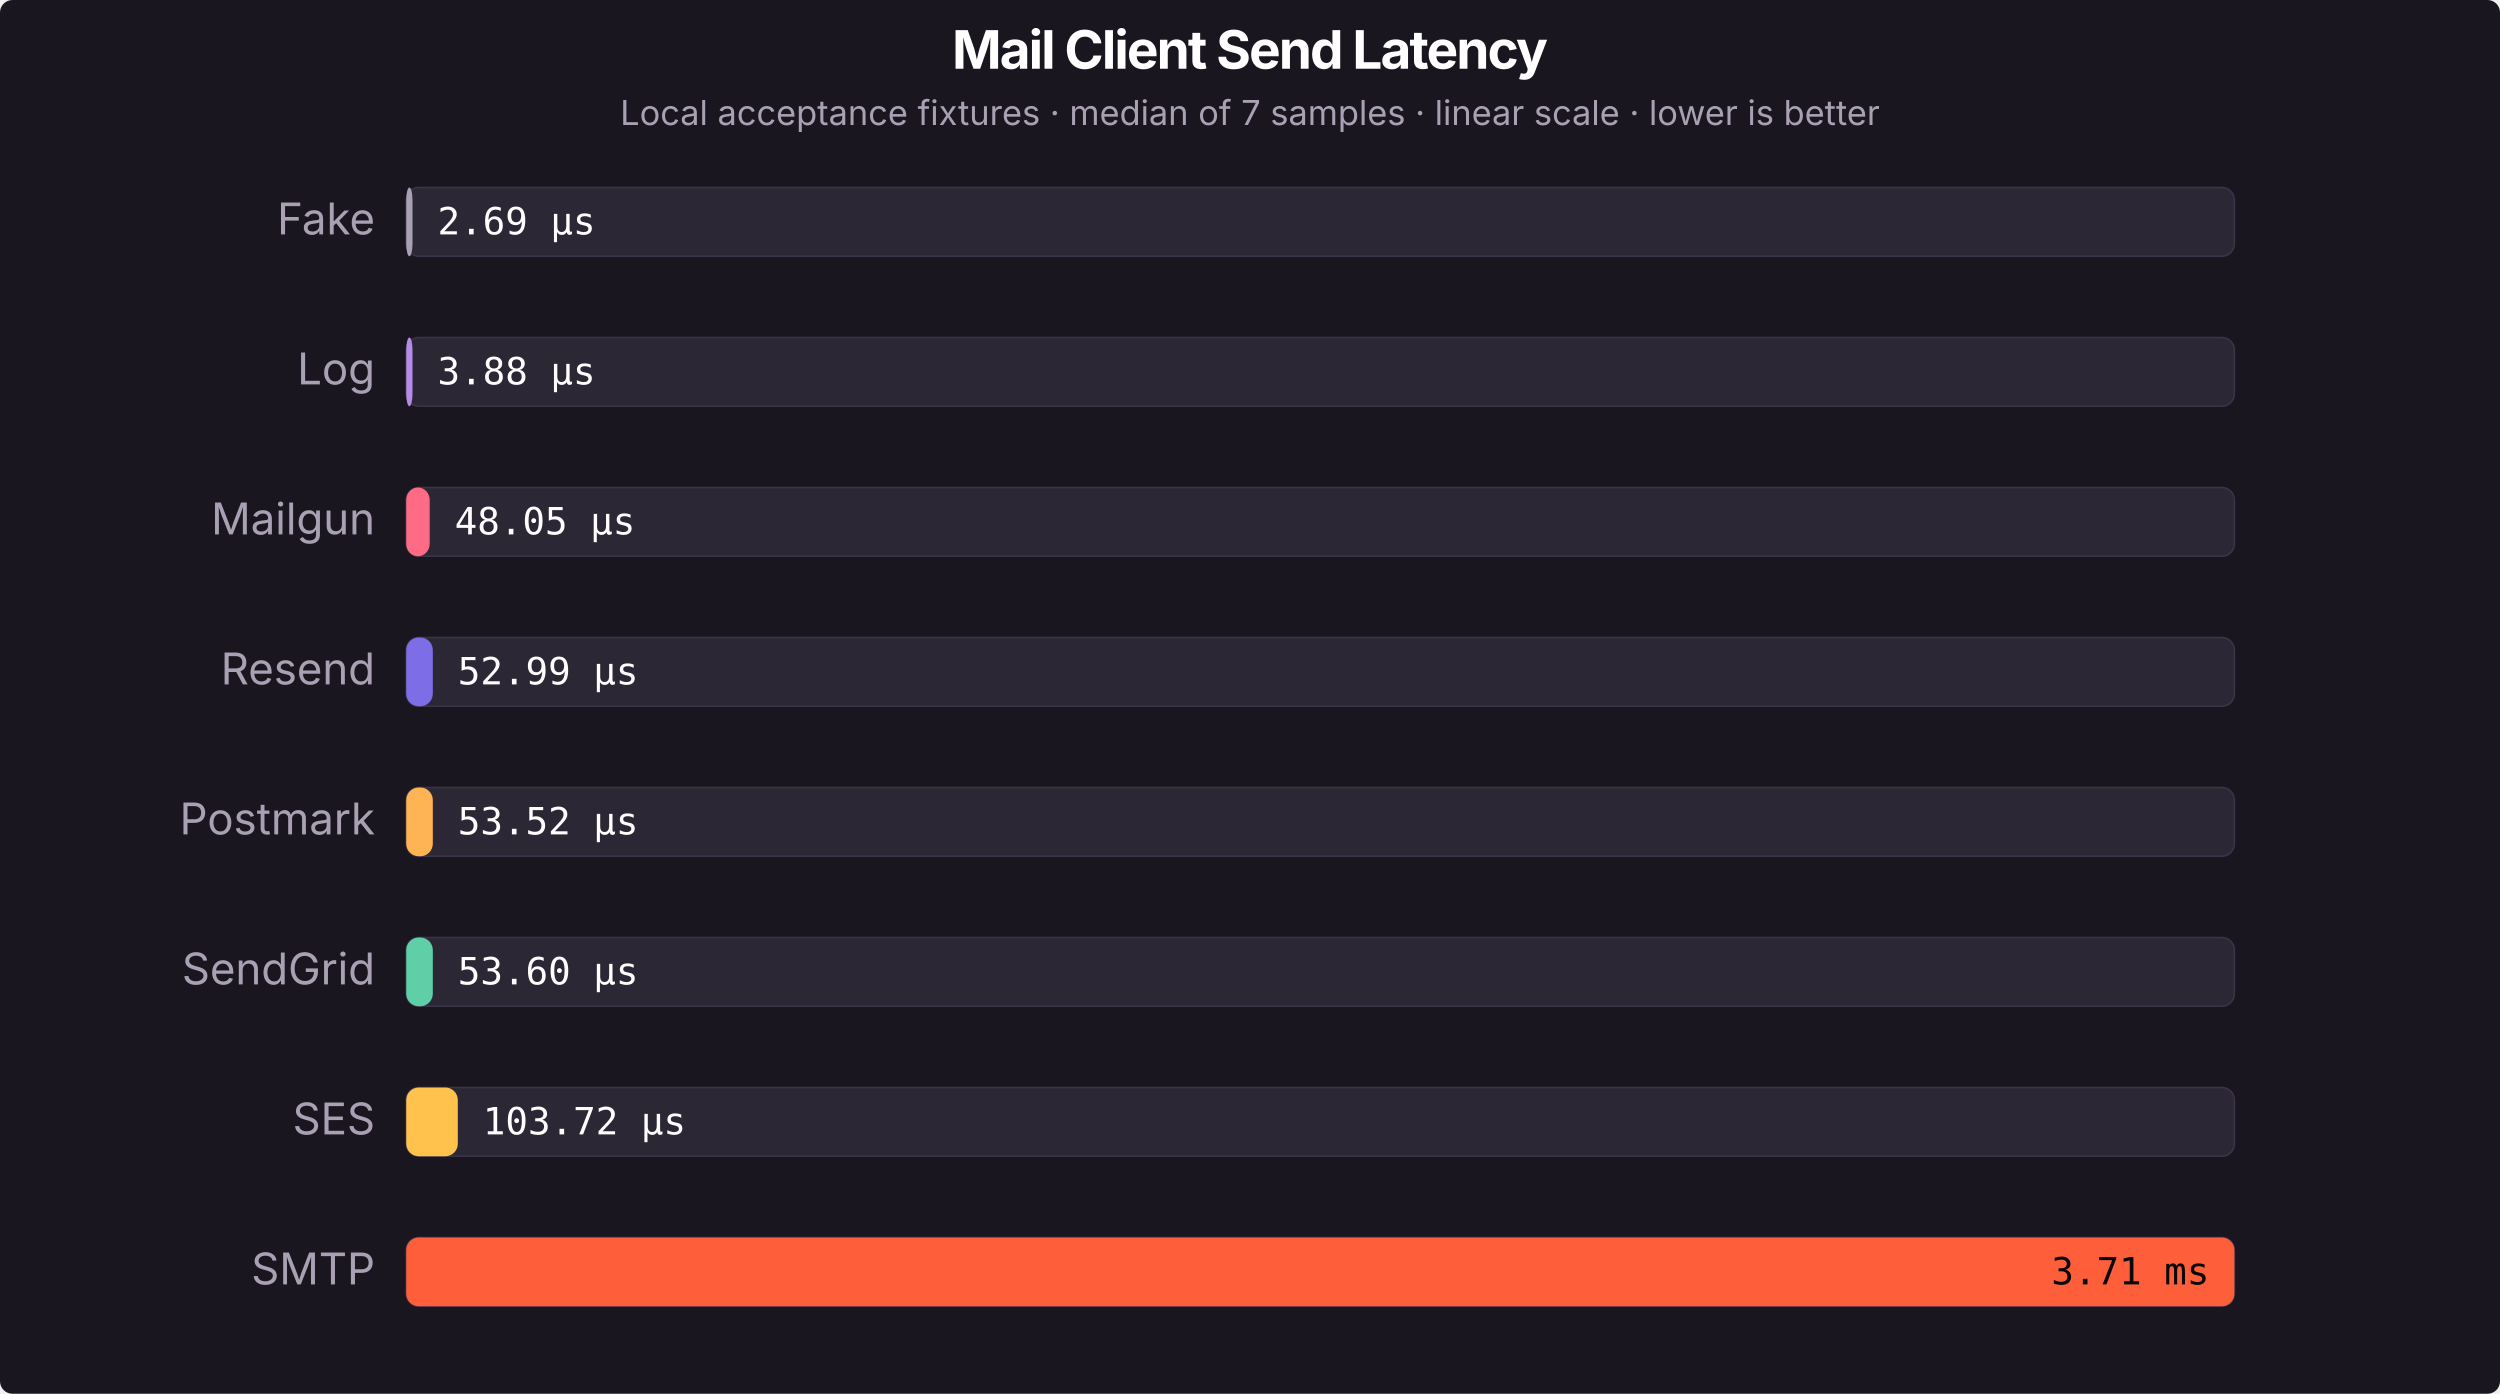
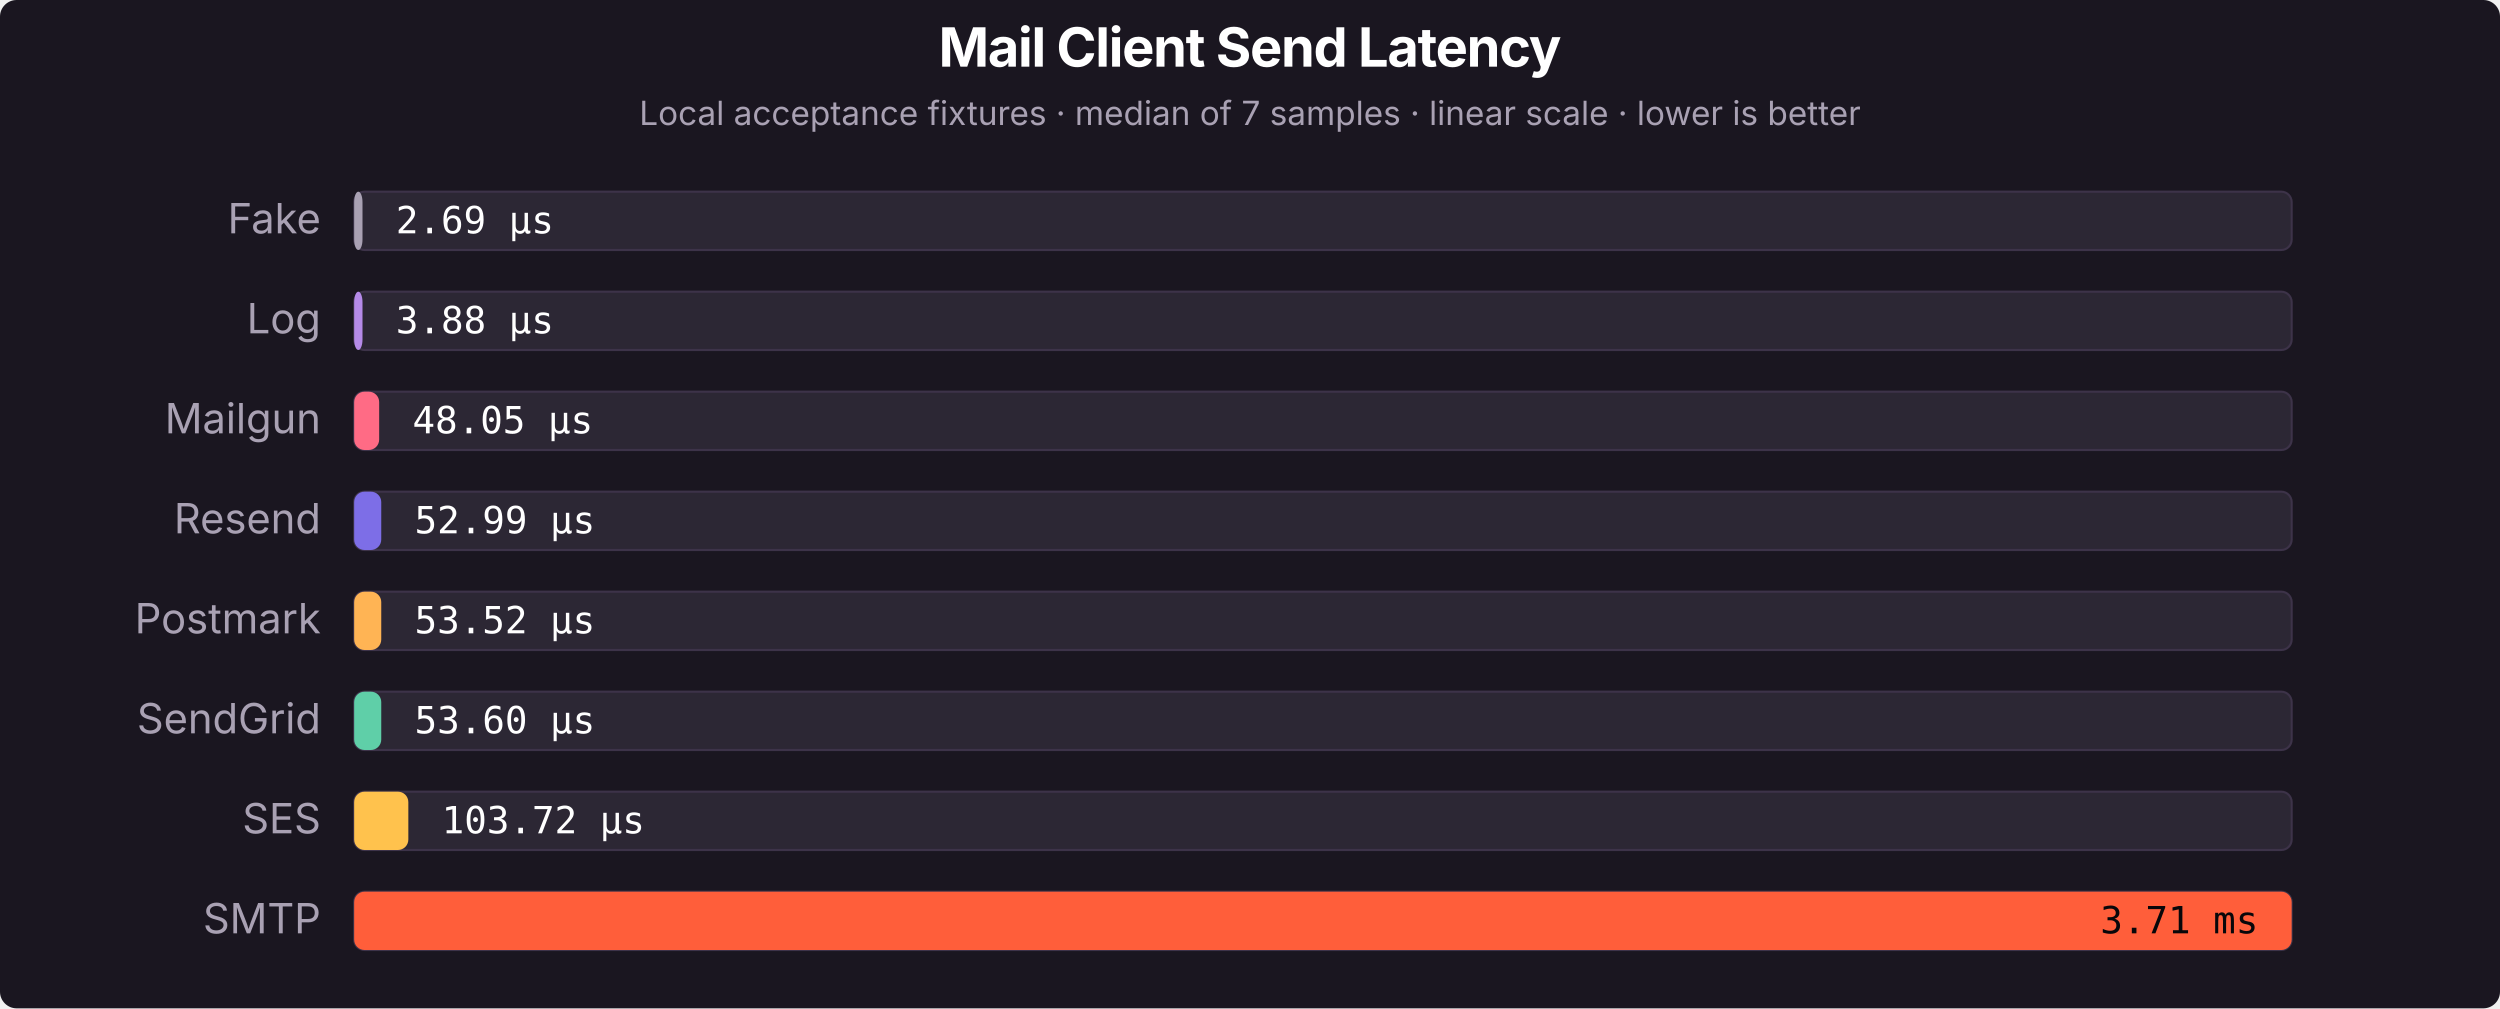
- <svg xmlns="http://www.w3.org/2000/svg" width="1600" height="892" viewBox="0 0 1600 892" role="img" aria-labelledby="title description">
+ <svg xmlns="http://www.w3.org/2000/svg" width="1200" height="484" viewBox="0 0 1200 484" role="img" aria-labelledby="title description">
  <rect width="100%" height="100%" rx="8" fill="#1A1620" />
-   <text x="800" y="44" text-anchor="middle" fill="#FFFFFF" font-size="34" font-weight="700" letter-spacing="-1.2" font-family="Space Grotesk, Inter, system-ui, sans-serif">Mail Client Send Latency</text>
-   <text x="800" y="80" text-anchor="middle" fill="#A9A1B3" font-size="22" font-family="Inter, system-ui, sans-serif">Local acceptance fixtures · median of 7 samples · linear scale · lower is better</text>
-   <text x="240" y="150" text-anchor="end" fill="#A9A1B3" font-size="28" font-family="Inter, system-ui, sans-serif">Fake</text>
-   <rect x="260" y="120" width="1170" height="44" rx="8" fill="#2C2734" stroke="#3D3349" />
-   <rect x="260" y="120" width="4" height="44" rx="8" fill="#A9A1B3" />
-   <text x="280" y="150" text-anchor="start" fill="#FFFFFF" font-size="24" font-family="JetBrains Mono, ui-monospace, monospace">2.69 µs</text>
-   <text x="240" y="246" text-anchor="end" fill="#A9A1B3" font-size="28" font-family="Inter, system-ui, sans-serif">Log</text>
-   <rect x="260" y="216" width="1170" height="44" rx="8" fill="#2C2734" stroke="#3D3349" />
-   <rect x="260" y="216" width="4" height="44" rx="8" fill="#B58AE8" />
-   <text x="280" y="246" text-anchor="start" fill="#FFFFFF" font-size="24" font-family="JetBrains Mono, ui-monospace, monospace">3.88 µs</text>
-   <text x="240" y="342" text-anchor="end" fill="#A9A1B3" font-size="28" font-family="Inter, system-ui, sans-serif">Mailgun</text>
-   <rect x="260" y="312" width="1170" height="44" rx="8" fill="#2C2734" stroke="#3D3349" />
-   <rect x="260" y="312" width="15" height="44" rx="8" fill="#FF6B85" />
-   <text x="291" y="342" text-anchor="start" fill="#FFFFFF" font-size="24" font-family="JetBrains Mono, ui-monospace, monospace">48.05 µs</text>
-   <text x="240" y="438" text-anchor="end" fill="#A9A1B3" font-size="28" font-family="Inter, system-ui, sans-serif">Resend</text>
-   <rect x="260" y="408" width="1170" height="44" rx="8" fill="#2C2734" stroke="#3D3349" />
-   <rect x="260" y="408" width="17" height="44" rx="8" fill="#7D6EE7" />
-   <text x="293" y="438" text-anchor="start" fill="#FFFFFF" font-size="24" font-family="JetBrains Mono, ui-monospace, monospace">52.99 µs</text>
-   <text x="240" y="534" text-anchor="end" fill="#A9A1B3" font-size="28" font-family="Inter, system-ui, sans-serif">Postmark</text>
-   <rect x="260" y="504" width="1170" height="44" rx="8" fill="#2C2734" stroke="#3D3349" />
-   <rect x="260" y="504" width="17" height="44" rx="8" fill="#FFB454" />
-   <text x="293" y="534" text-anchor="start" fill="#FFFFFF" font-size="24" font-family="JetBrains Mono, ui-monospace, monospace">53.52 µs</text>
-   <text x="240" y="630" text-anchor="end" fill="#A9A1B3" font-size="28" font-family="Inter, system-ui, sans-serif">SendGrid</text>
-   <rect x="260" y="600" width="1170" height="44" rx="8" fill="#2C2734" stroke="#3D3349" />
-   <rect x="260" y="600" width="17" height="44" rx="8" fill="#5FCFA8" />
-   <text x="293" y="630" text-anchor="start" fill="#FFFFFF" font-size="24" font-family="JetBrains Mono, ui-monospace, monospace">53.60 µs</text>
-   <text x="240" y="726" text-anchor="end" fill="#A9A1B3" font-size="28" font-family="Inter, system-ui, sans-serif">SES</text>
-   <rect x="260" y="696" width="1170" height="44" rx="8" fill="#2C2734" stroke="#3D3349" />
-   <rect x="260" y="696" width="33" height="44" rx="8" fill="#FFC24D" />
-   <text x="309" y="726" text-anchor="start" fill="#FFFFFF" font-size="24" font-family="JetBrains Mono, ui-monospace, monospace">103.72 µs</text>
-   <text x="240" y="822" text-anchor="end" fill="#A9A1B3" font-size="28" font-family="Inter, system-ui, sans-serif">SMTP</text>
-   <rect x="260" y="792" width="1170" height="44" rx="8" fill="#2C2734" stroke="#3D3349" />
-   <rect x="260" y="792" width="1170" height="44" rx="8" fill="#FF5E3A" />
-   <text x="1414" y="822" text-anchor="end" fill="#08070A" font-size="24" font-family="JetBrains Mono, ui-monospace, monospace">3.71 ms</text>
+   <text x="600" y="32" text-anchor="middle" fill="#FFFFFF" font-size="26" font-weight="700" letter-spacing="-.6" font-family="Space Grotesk, Inter, system-ui, sans-serif">Mail Client Send Latency</text>
+   <text x="600" y="60" text-anchor="middle" fill="#A9A1B3" font-size="16" font-family="Inter, system-ui, sans-serif">Local acceptance fixtures · median of 7 samples · linear scale · lower is better</text>
+   <text x="154" y="112" text-anchor="end" fill="#A9A1B3" font-size="20" font-family="Inter, system-ui, sans-serif">Fake</text>
+   <rect x="170" y="92" width="930" height="28" rx="5" fill="#2C2734" stroke="#3D3349" />
+   <rect x="170" y="92" width="4" height="28" rx="5" fill="#A9A1B3" />
+   <text x="190" y="112" text-anchor="start" fill="#FFFFFF" font-size="18" font-family="JetBrains Mono, ui-monospace, monospace">2.69 µs</text>
+   <text x="154" y="160" text-anchor="end" fill="#A9A1B3" font-size="20" font-family="Inter, system-ui, sans-serif">Log</text>
+   <rect x="170" y="140" width="930" height="28" rx="5" fill="#2C2734" stroke="#3D3349" />
+   <rect x="170" y="140" width="4" height="28" rx="5" fill="#B58AE8" />
+   <text x="190" y="160" text-anchor="start" fill="#FFFFFF" font-size="18" font-family="JetBrains Mono, ui-monospace, monospace">3.88 µs</text>
+   <text x="154" y="208" text-anchor="end" fill="#A9A1B3" font-size="20" font-family="Inter, system-ui, sans-serif">Mailgun</text>
+   <rect x="170" y="188" width="930" height="28" rx="5" fill="#2C2734" stroke="#3D3349" />
+   <rect x="170" y="188" width="12" height="28" rx="5" fill="#FF6B85" />
+   <text x="198" y="208" text-anchor="start" fill="#FFFFFF" font-size="18" font-family="JetBrains Mono, ui-monospace, monospace">48.05 µs</text>
+   <text x="154" y="256" text-anchor="end" fill="#A9A1B3" font-size="20" font-family="Inter, system-ui, sans-serif">Resend</text>
+   <rect x="170" y="236" width="930" height="28" rx="5" fill="#2C2734" stroke="#3D3349" />
+   <rect x="170" y="236" width="13" height="28" rx="5" fill="#7D6EE7" />
+   <text x="199" y="256" text-anchor="start" fill="#FFFFFF" font-size="18" font-family="JetBrains Mono, ui-monospace, monospace">52.99 µs</text>
+   <text x="154" y="304" text-anchor="end" fill="#A9A1B3" font-size="20" font-family="Inter, system-ui, sans-serif">Postmark</text>
+   <rect x="170" y="284" width="930" height="28" rx="5" fill="#2C2734" stroke="#3D3349" />
+   <rect x="170" y="284" width="13" height="28" rx="5" fill="#FFB454" />
+   <text x="199" y="304" text-anchor="start" fill="#FFFFFF" font-size="18" font-family="JetBrains Mono, ui-monospace, monospace">53.52 µs</text>
+   <text x="154" y="352" text-anchor="end" fill="#A9A1B3" font-size="20" font-family="Inter, system-ui, sans-serif">SendGrid</text>
+   <rect x="170" y="332" width="930" height="28" rx="5" fill="#2C2734" stroke="#3D3349" />
+   <rect x="170" y="332" width="13" height="28" rx="5" fill="#5FCFA8" />
+   <text x="199" y="352" text-anchor="start" fill="#FFFFFF" font-size="18" font-family="JetBrains Mono, ui-monospace, monospace">53.60 µs</text>
+   <text x="154" y="400" text-anchor="end" fill="#A9A1B3" font-size="20" font-family="Inter, system-ui, sans-serif">SES</text>
+   <rect x="170" y="380" width="930" height="28" rx="5" fill="#2C2734" stroke="#3D3349" />
+   <rect x="170" y="380" width="26" height="28" rx="5" fill="#FFC24D" />
+   <text x="212" y="400" text-anchor="start" fill="#FFFFFF" font-size="18" font-family="JetBrains Mono, ui-monospace, monospace">103.72 µs</text>
+   <text x="154" y="448" text-anchor="end" fill="#A9A1B3" font-size="20" font-family="Inter, system-ui, sans-serif">SMTP</text>
+   <rect x="170" y="428" width="930" height="28" rx="5" fill="#2C2734" stroke="#3D3349" />
+   <rect x="170" y="428" width="930" height="28" rx="5" fill="#FF5E3A" />
+   <text x="1084" y="448" text-anchor="end" fill="#08070A" font-size="18" font-family="JetBrains Mono, ui-monospace, monospace">3.71 ms</text>
</svg>
